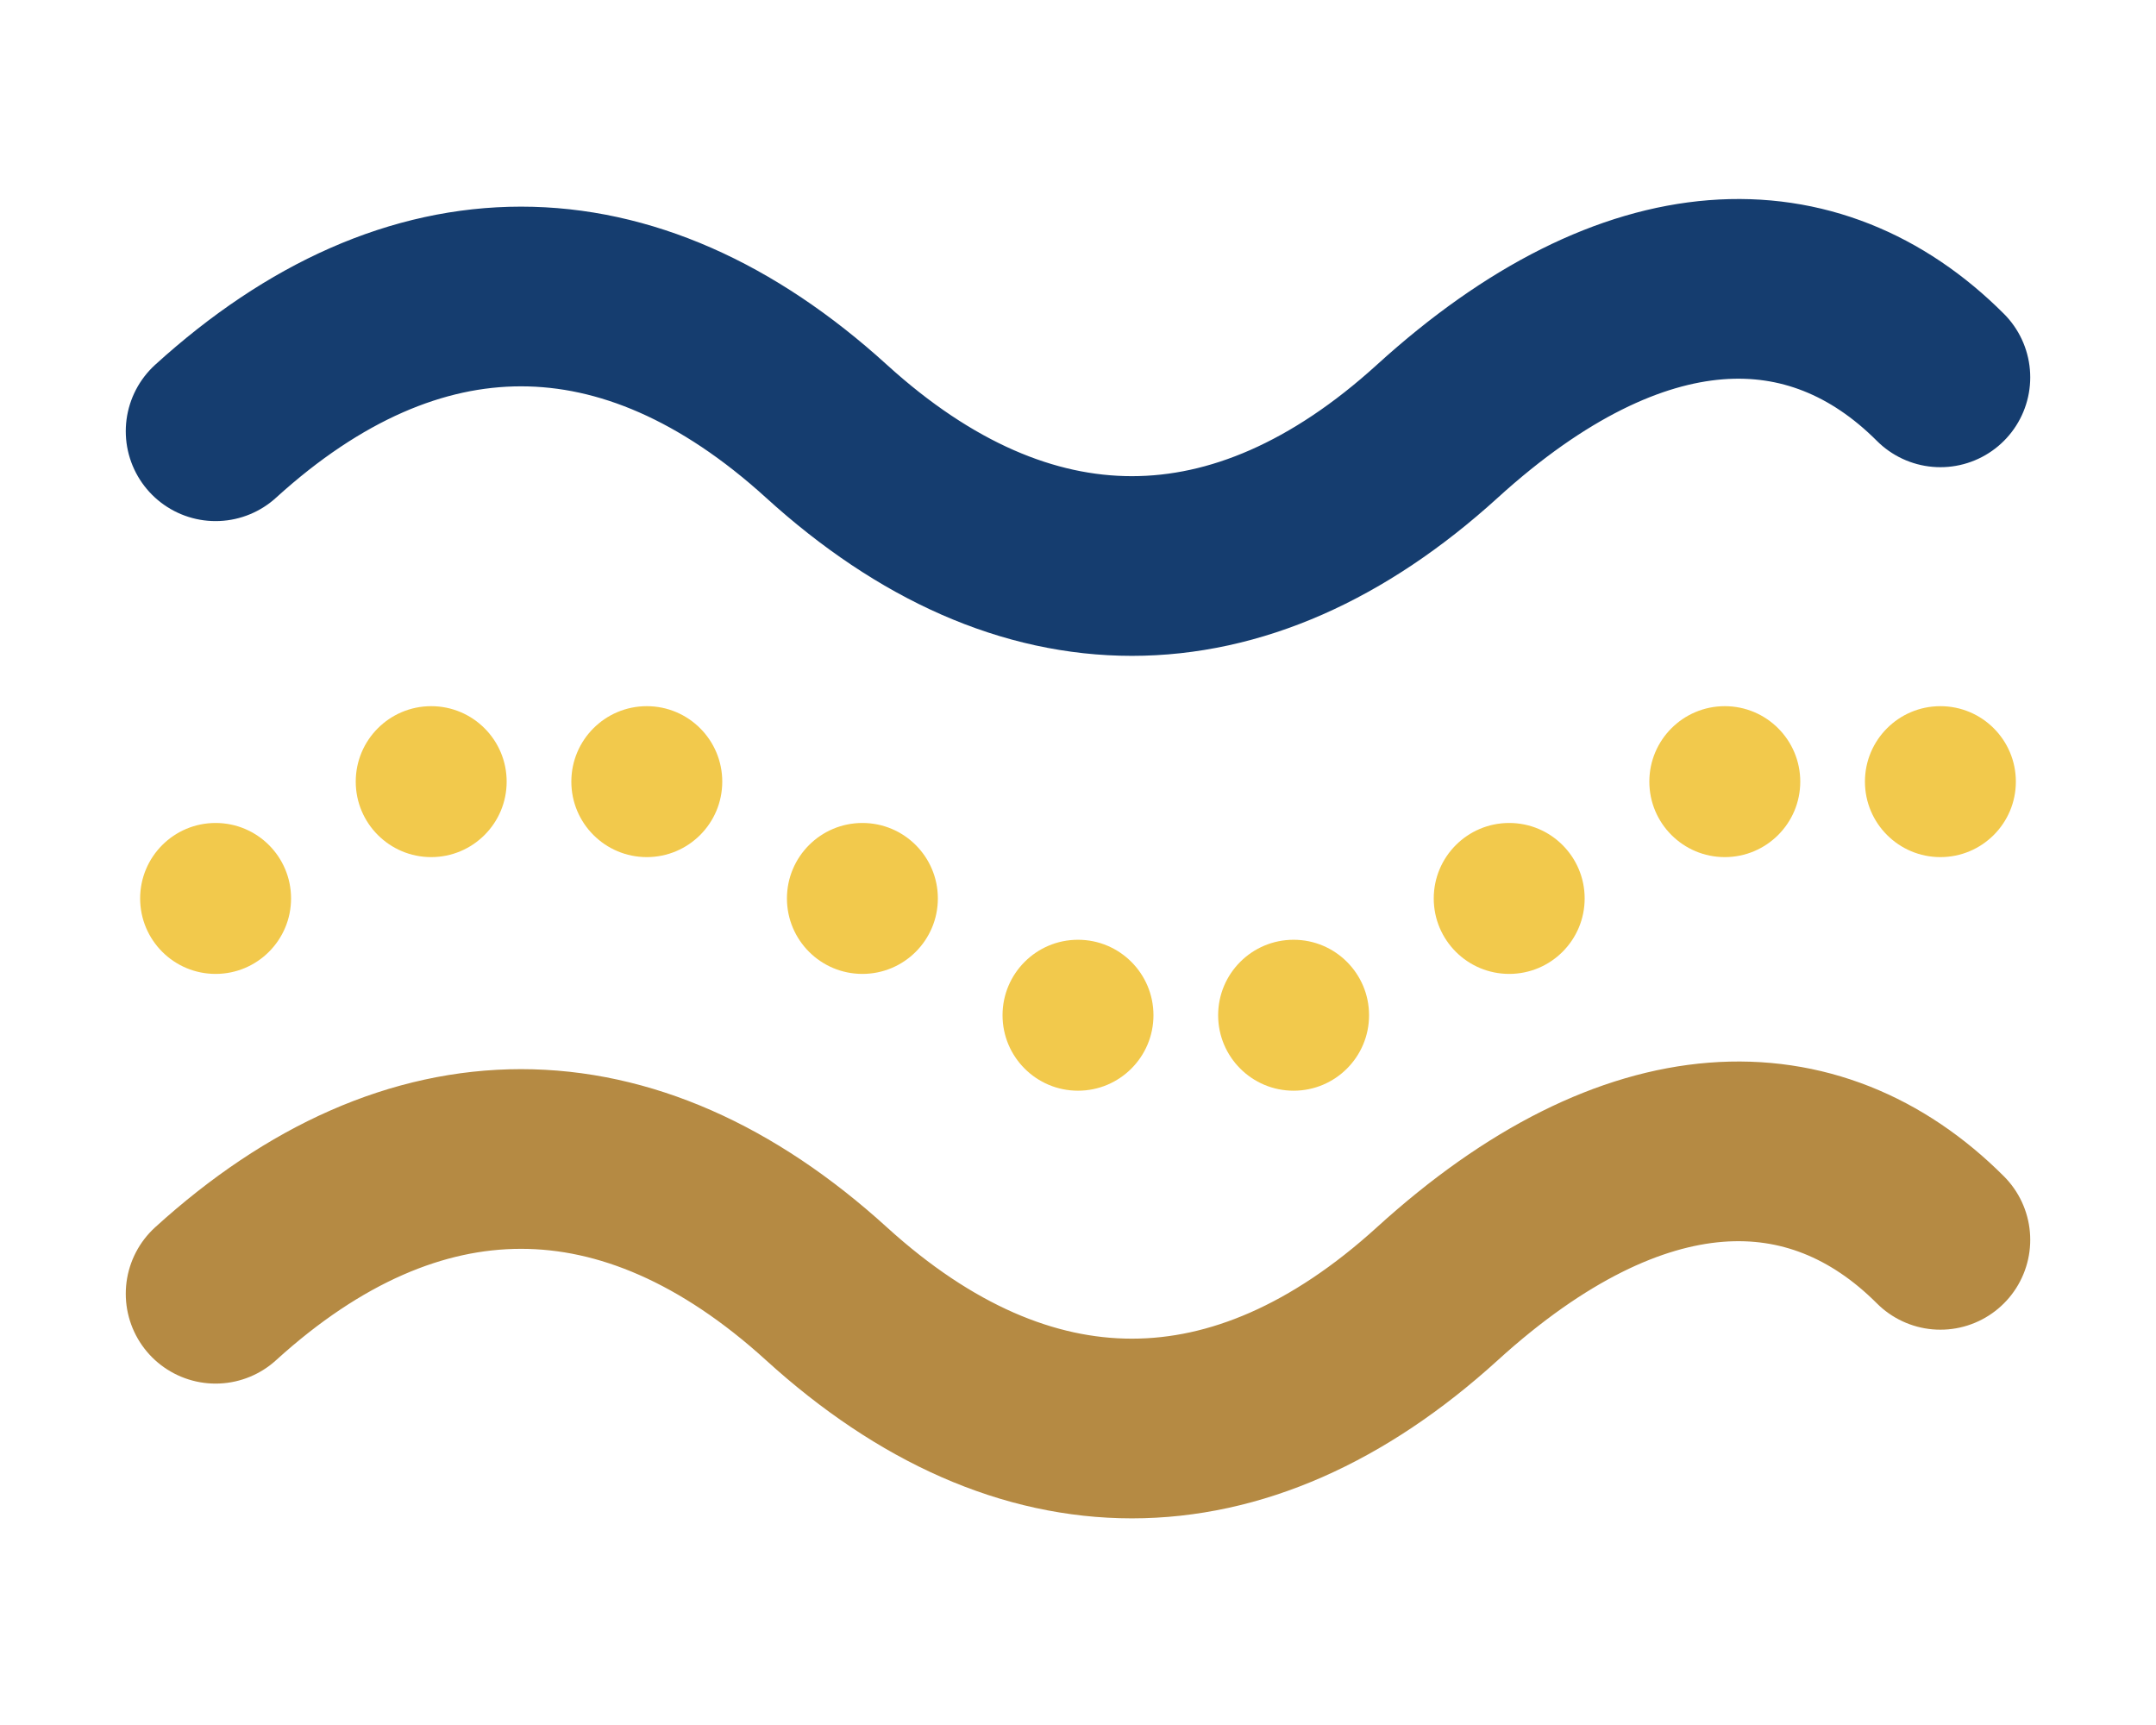
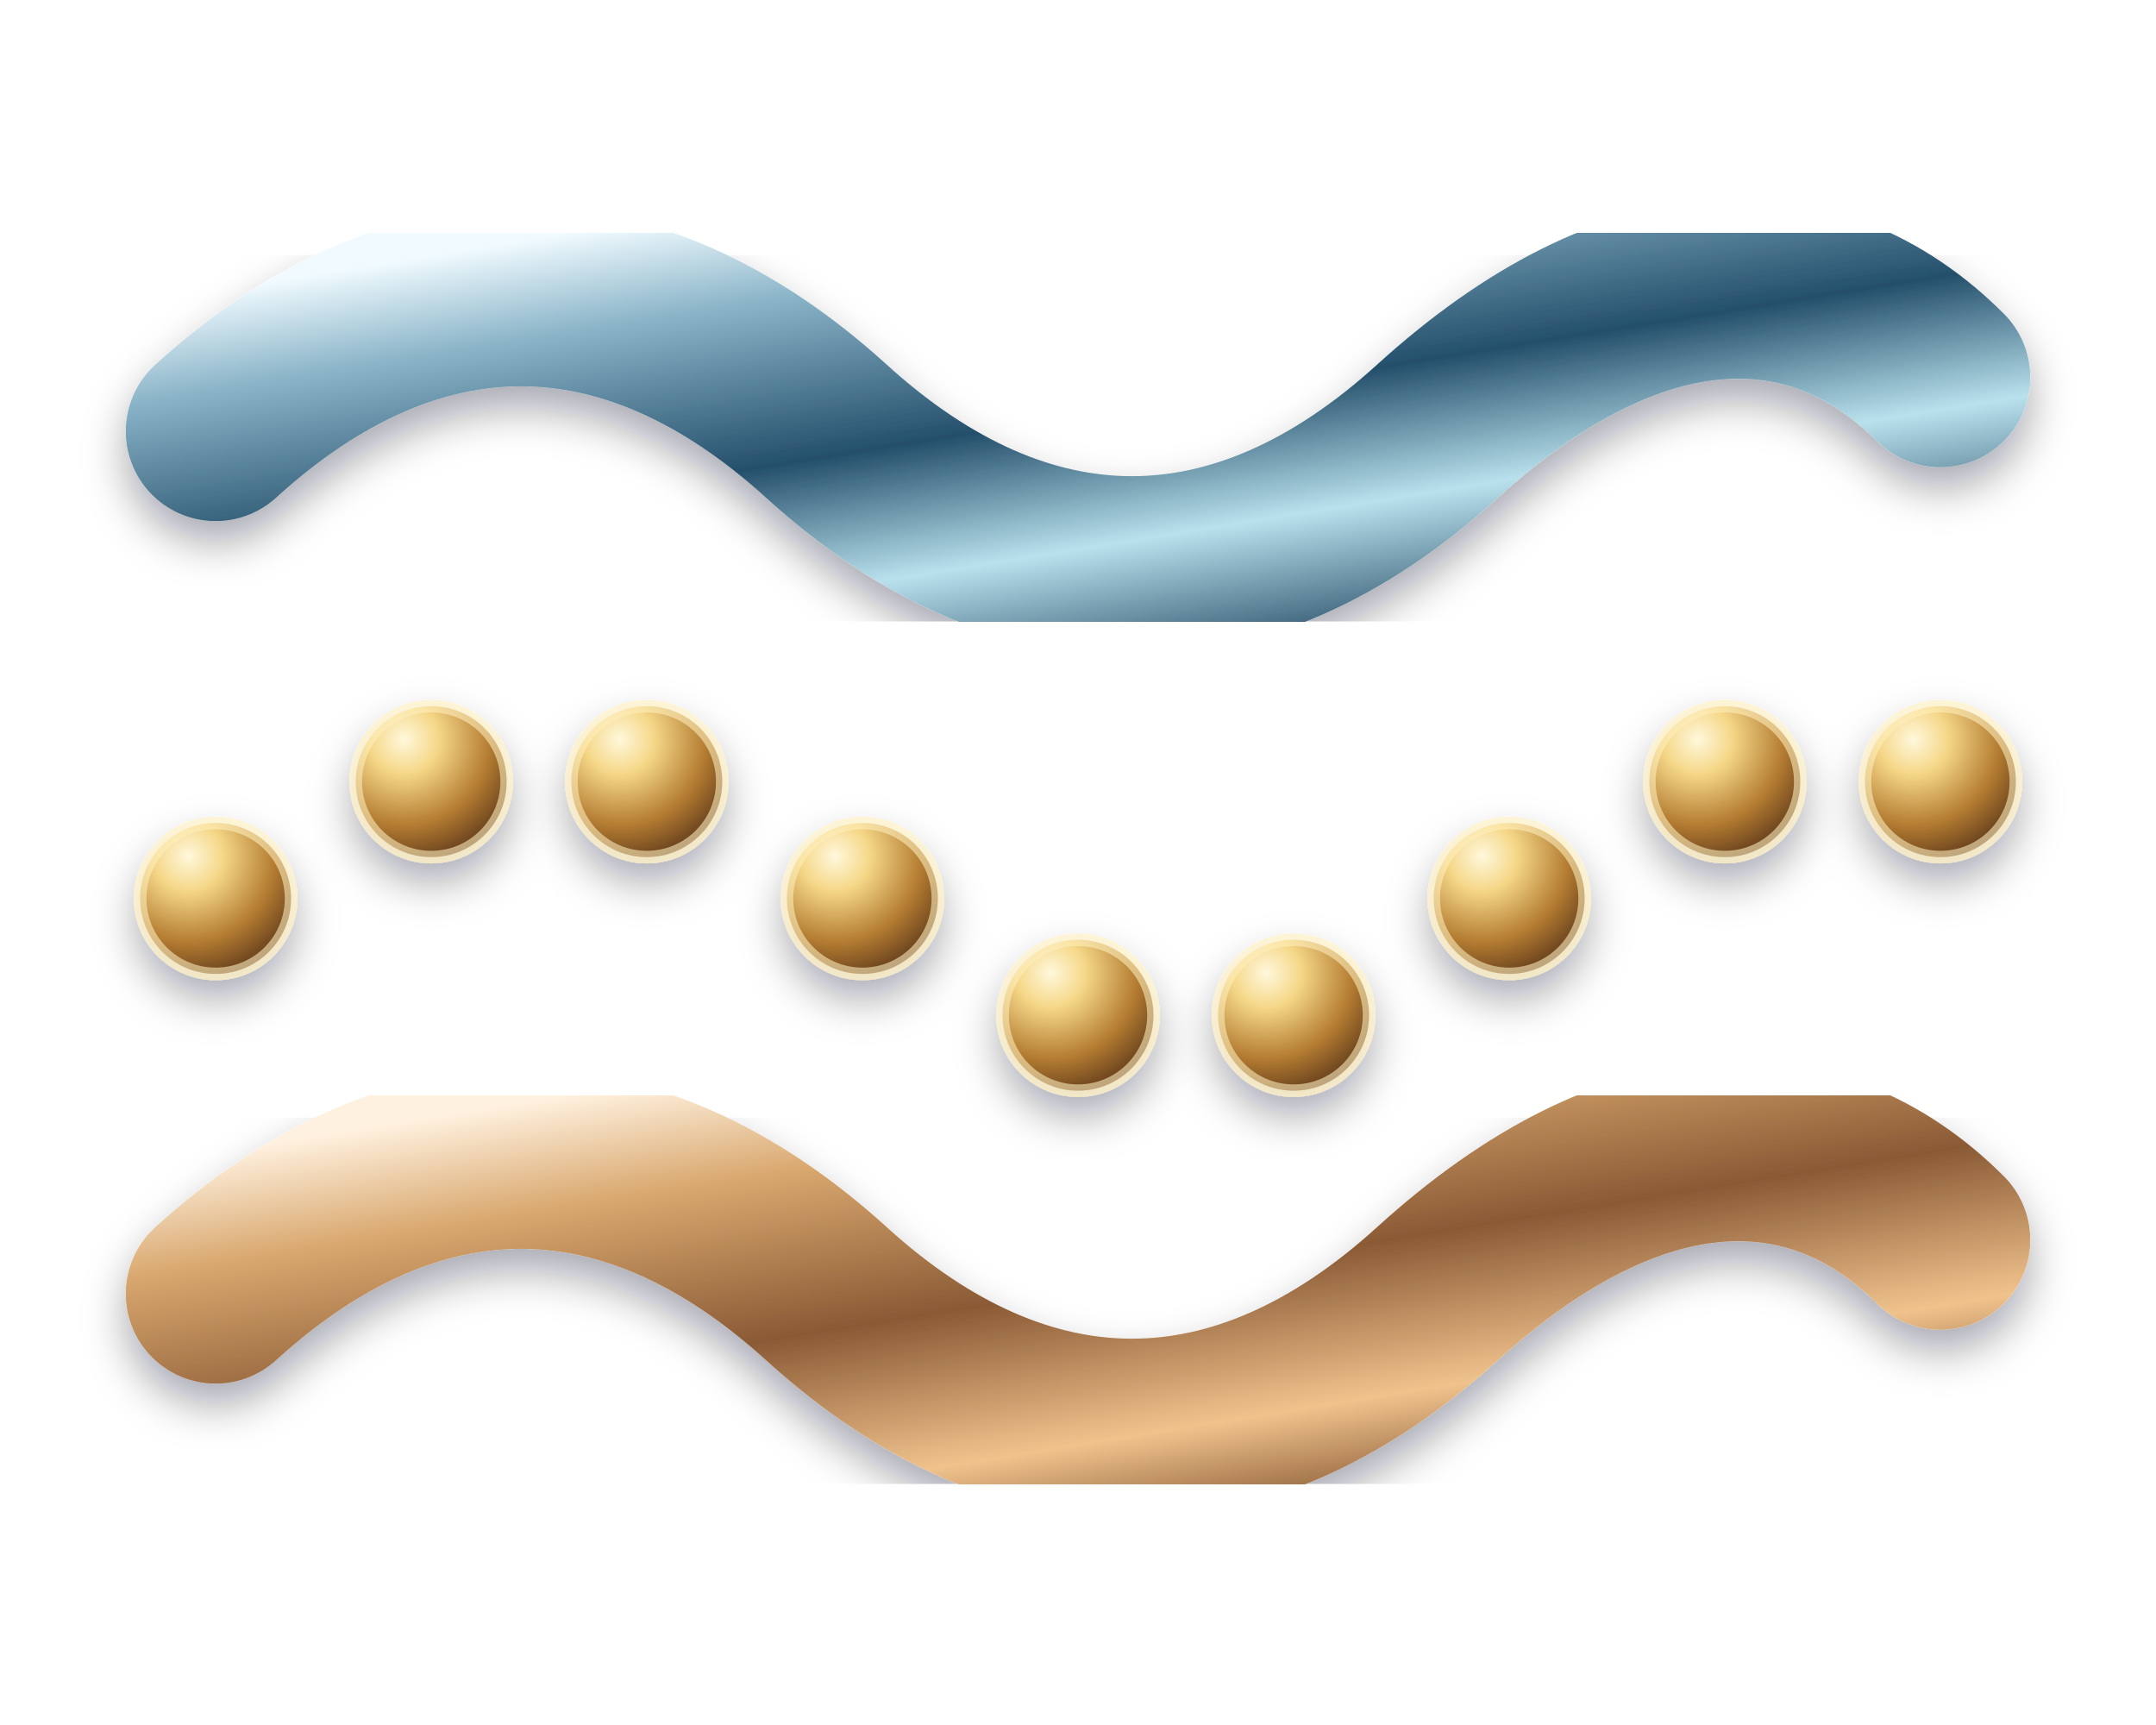
<svg xmlns="http://www.w3.org/2000/svg" viewBox="0 0 120 96" role="img" aria-labelledby="x1-logo-title x1-logo-desc">
-   <path d="M12 24 C23 14 35 14 46 24 S69 34 80 24 S101 14 108 21" fill="none" stroke="#153D6F" stroke-width="10" stroke-linecap="round" stroke-linejoin="round" />
-   <g fill="#F2C94C">
+   <defs>
+     <linearGradient id="metal-blue" x1="0" y1="0" x2="1" y2="1">
+       <stop offset="0" stop-color="#f1fbff" />
+       <stop offset="0.18" stop-color="#8ab4c8" />
+       <stop offset="0.48" stop-color="#244f6b" />
+       <stop offset="0.72" stop-color="#b9e1ed" />
+       <stop offset="1" stop-color="#163b56" />
+     </linearGradient>
+     <linearGradient id="metal-copper" x1="0" y1="0" x2="1" y2="1">
+       <stop offset="0" stop-color="#fff1df" />
+       <stop offset="0.2" stop-color="#d9a86f" />
+       <stop offset="0.5" stop-color="#8a5a35" />
+       <stop offset="0.78" stop-color="#f0c38d" />
+       <stop offset="1" stop-color="#754724" />
+     </linearGradient>
+     <radialGradient id="metal-dot" cx="32%" cy="22%" r="82%">
+       <stop offset="0" stop-color="#fff8dc" />
+       <stop offset="0.28" stop-color="#f5d788" />
+       <stop offset="0.7" stop-color="#b37b31" />
+       <stop offset="1" stop-color="#67401e" />
+     </radialGradient>
+     <filter id="metal-shadow" x="-20%" y="-20%" width="140%" height="140%">
+       <feDropShadow dx="0" dy="1.2" stdDeviation="1.2" flood-color="#071116" flood-opacity=".34" />
+     </filter>
+   </defs>
+   <path d="M12 24 C23 14 35 14 46 24 S69 34 80 24 S101 14 108 21" fill="none" stroke="url(#metal-blue)" stroke-width="10" stroke-linecap="round" stroke-linejoin="round" filter="url(#metal-shadow)" />
+   <g fill="url(#metal-dot)" stroke="#fff0bd" stroke-opacity=".58" stroke-width=".7" filter="url(#metal-shadow)">
    <circle cx="12" cy="50" r="4.2" />
    <circle cx="24" cy="43.5" r="4.2" />
    <circle cx="36" cy="43.5" r="4.2" />
    <circle cx="48" cy="50" r="4.2" />
    <circle cx="60" cy="56.5" r="4.2" />
    <circle cx="72" cy="56.5" r="4.2" />
    <circle cx="84" cy="50" r="4.2" />
    <circle cx="96" cy="43.5" r="4.2" />
    <circle cx="108" cy="43.5" r="4.2" />
  </g>
-   <path d="M12 72 C23 62 35 62 46 72 S69 82 80 72 S101 62 108 69" fill="none" stroke="#B58A43" stroke-width="10" stroke-linecap="round" stroke-linejoin="round" />
+   <path d="M12 72 C23 62 35 62 46 72 S69 82 80 72 S101 62 108 69" fill="none" stroke="url(#metal-copper)" stroke-width="10" stroke-linecap="round" stroke-linejoin="round" filter="url(#metal-shadow)" />
</svg>
